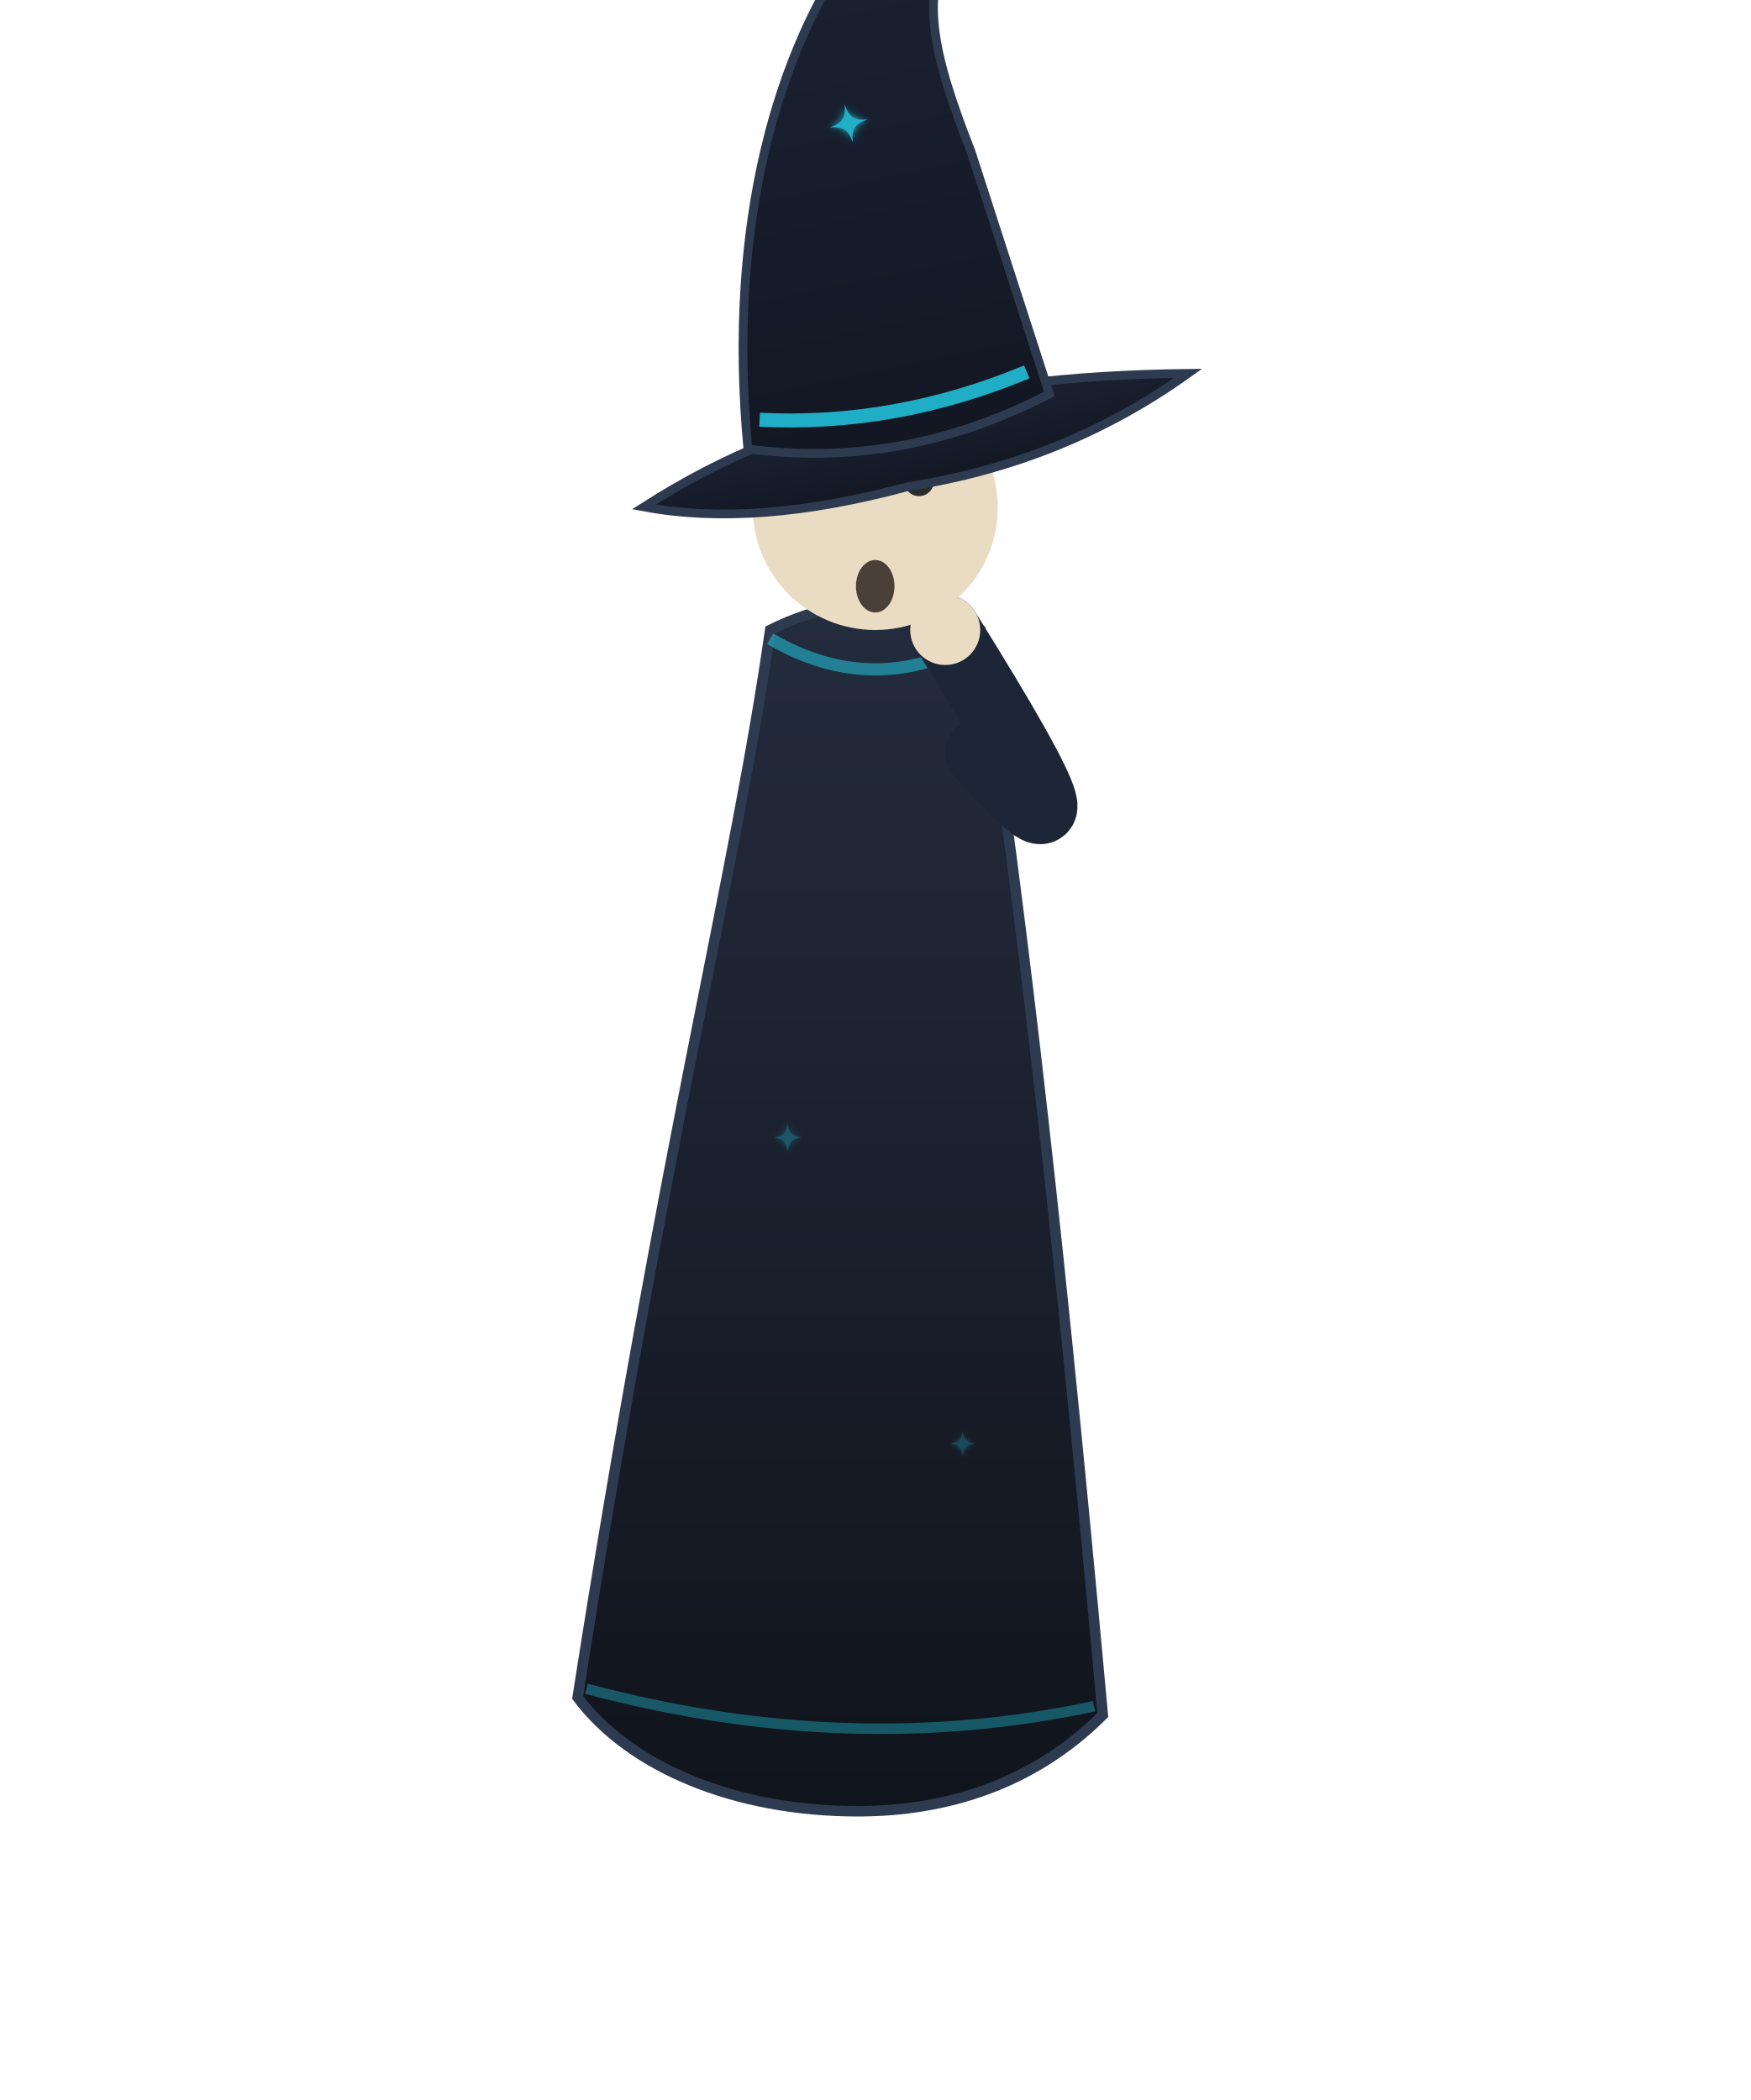
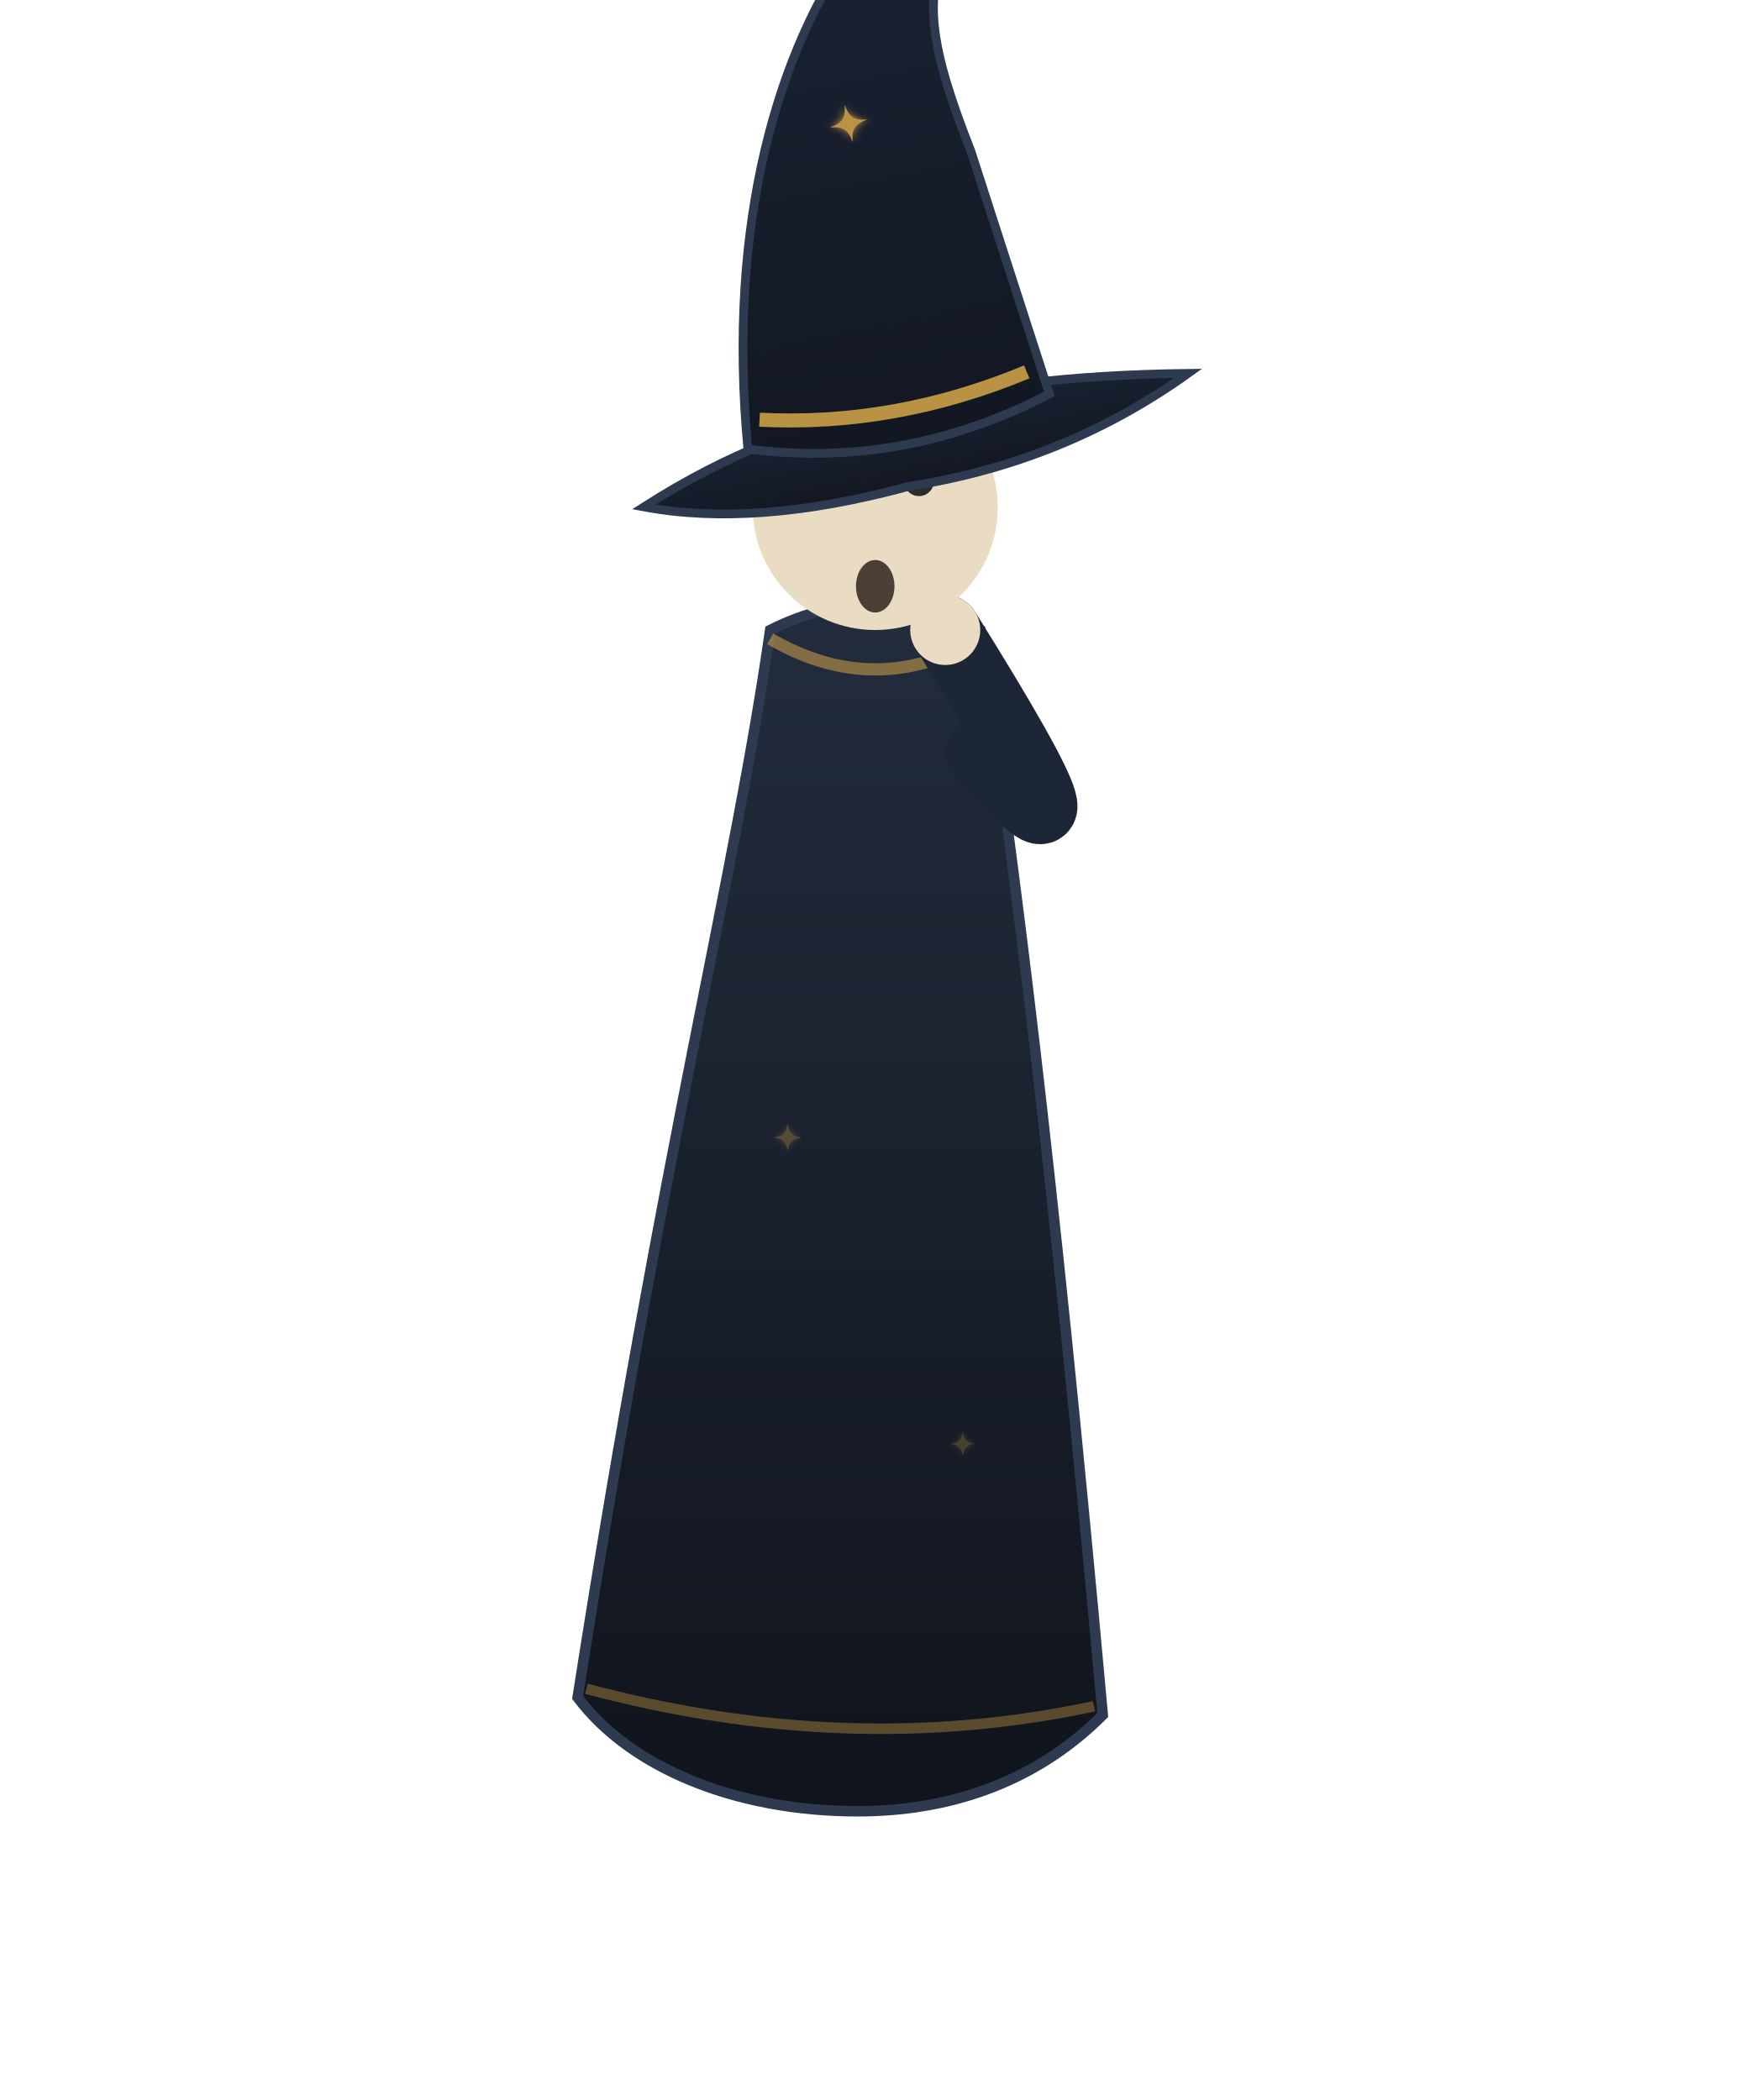
<svg xmlns="http://www.w3.org/2000/svg" viewBox="0 0 200 240">
  <defs>
    <filter id="glow" x="-60%" y="-60%" width="220%" height="220%">
      <feGaussianBlur stdDeviation="2.2" result="b" />
      <feMerge>
        <feMergeNode in="b" />
        <feMergeNode in="SourceGraphic" />
      </feMerge>
    </filter>
    <linearGradient id="robe" x1="0" y1="0" x2="0" y2="1">
      <stop offset="0" stop-color="#232c3d" />
      <stop offset="1" stop-color="#10141c" />
    </linearGradient>
    <linearGradient id="hat" x1="0" y1="0" x2="0" y2="1">
      <stop offset="0" stop-color="#1a2233" />
      <stop offset="1" stop-color="#121722" />
    </linearGradient>
  </defs>
  <path d="M88,72 Q100,66 112,72 C116,100 120,130 126,196 C118,204 108,207 98,207 C84,207 72,202 66,194 C76,130 84,100 88,72 Z" fill="url(#robe)" stroke="#2e3a4f" stroke-width="1.2" />
-   <path d="M88,73 Q100,80 112,73" stroke="#22d3ee" stroke-width="1.4" fill="none" opacity="0.5" />
-   <path d="M67,193 Q97,201 125,195" stroke="#22d3ee" stroke-width="1.2" fill="none" opacity="0.35" />
-   <path transform="translate(90,130) scale(0.16)" d="M0,-10 C1,-3 3,-1 10,0 C3,1 1,3 0,10 C-1,3 -3,1 -10,0 C-3,-1 -1,-3 0,-10 Z" fill="#22d3ee" opacity="0.3" filter="url(#glow)" />
-   <path transform="translate(110,165) scale(0.14)" d="M0,-10 C1,-3 3,-1 10,0 C3,1 1,3 0,10 C-1,3 -3,1 -10,0 C-3,-1 -1,-3 0,-10 Z" fill="#22d3ee" opacity="0.25" filter="url(#glow)" />
+   <path d="M88,73 Q100,80 112,73" stroke="#e3b04b" stroke-width="1.4" fill="none" opacity="0.5" />
+   <path d="M67,193 Q97,201 125,195" stroke="#e3b04b" stroke-width="1.2" fill="none" opacity="0.35" />
+   <path transform="translate(90,130) scale(0.16)" d="M0,-10 C1,-3 3,-1 10,0 C3,1 1,3 0,10 C-1,3 -3,1 -10,0 C-3,-1 -1,-3 0,-10 Z" fill="#e3b04b" opacity="0.3" filter="url(#glow)" />
+   <path transform="translate(110,165) scale(0.14)" d="M0,-10 C1,-3 3,-1 10,0 C3,1 1,3 0,10 C-1,3 -3,1 -10,0 C-3,-1 -1,-3 0,-10 Z" fill="#e3b04b" opacity="0.25" filter="url(#glow)" />
  <path d="M112,86 Q128,104 108,72" stroke="#1d2636" stroke-width="8" fill="none" stroke-linecap="round" />
  <circle cx="108" cy="72" r="4" fill="#e9dcc3" />
  <circle cx="100" cy="58" r="14" fill="#e9dcc3" />
  <circle cx="95" cy="55" r="1.7" fill="#2c2c2c" />
  <circle cx="105" cy="55" r="1.7" fill="#2c2c2c" />
  <ellipse cx="100" cy="67" rx="2.2" ry="3" fill="#4a4038" />
  <g transform="rotate(-12 100 38)">
    <path d="M70,52 Q86,46 100,47 Q114,46 134,50 Q118,57 100,56 Q82,57 70,52 Z" fill="url(#hat)" stroke="#2e3a4f" stroke-width="1" />
    <path d="M83,48 C86,22 96,4 107,-6 C116,-12 124,-10 118,-4 C113,1 113,8 115,20 L118,49 Q100,54 83,48 Z" fill="url(#hat)" stroke="#2e3a4f" stroke-width="1" />
-     <path d="M85,45 Q100,49 116,46" stroke="#22d3ee" stroke-width="1.6" fill="none" opacity="0.8" />
-     <path transform="translate(102,14) scale(0.22)" d="M0,-10 C1,-3 3,-1 10,0 C3,1 1,3 0,10 C-1,3 -3,1 -10,0 C-3,-1 -1,-3 0,-10 Z" fill="#22d3ee" opacity="0.8" filter="url(#glow)" />
+     <path d="M85,45 Q100,49 116,46" stroke="#e3b04b" stroke-width="1.6" fill="none" opacity="0.8" />
+     <path transform="translate(102,14) scale(0.22)" d="M0,-10 C1,-3 3,-1 10,0 C3,1 1,3 0,10 C-1,3 -3,1 -10,0 C-3,-1 -1,-3 0,-10 Z" fill="#e3b04b" opacity="0.8" filter="url(#glow)" />
  </g>
</svg>
